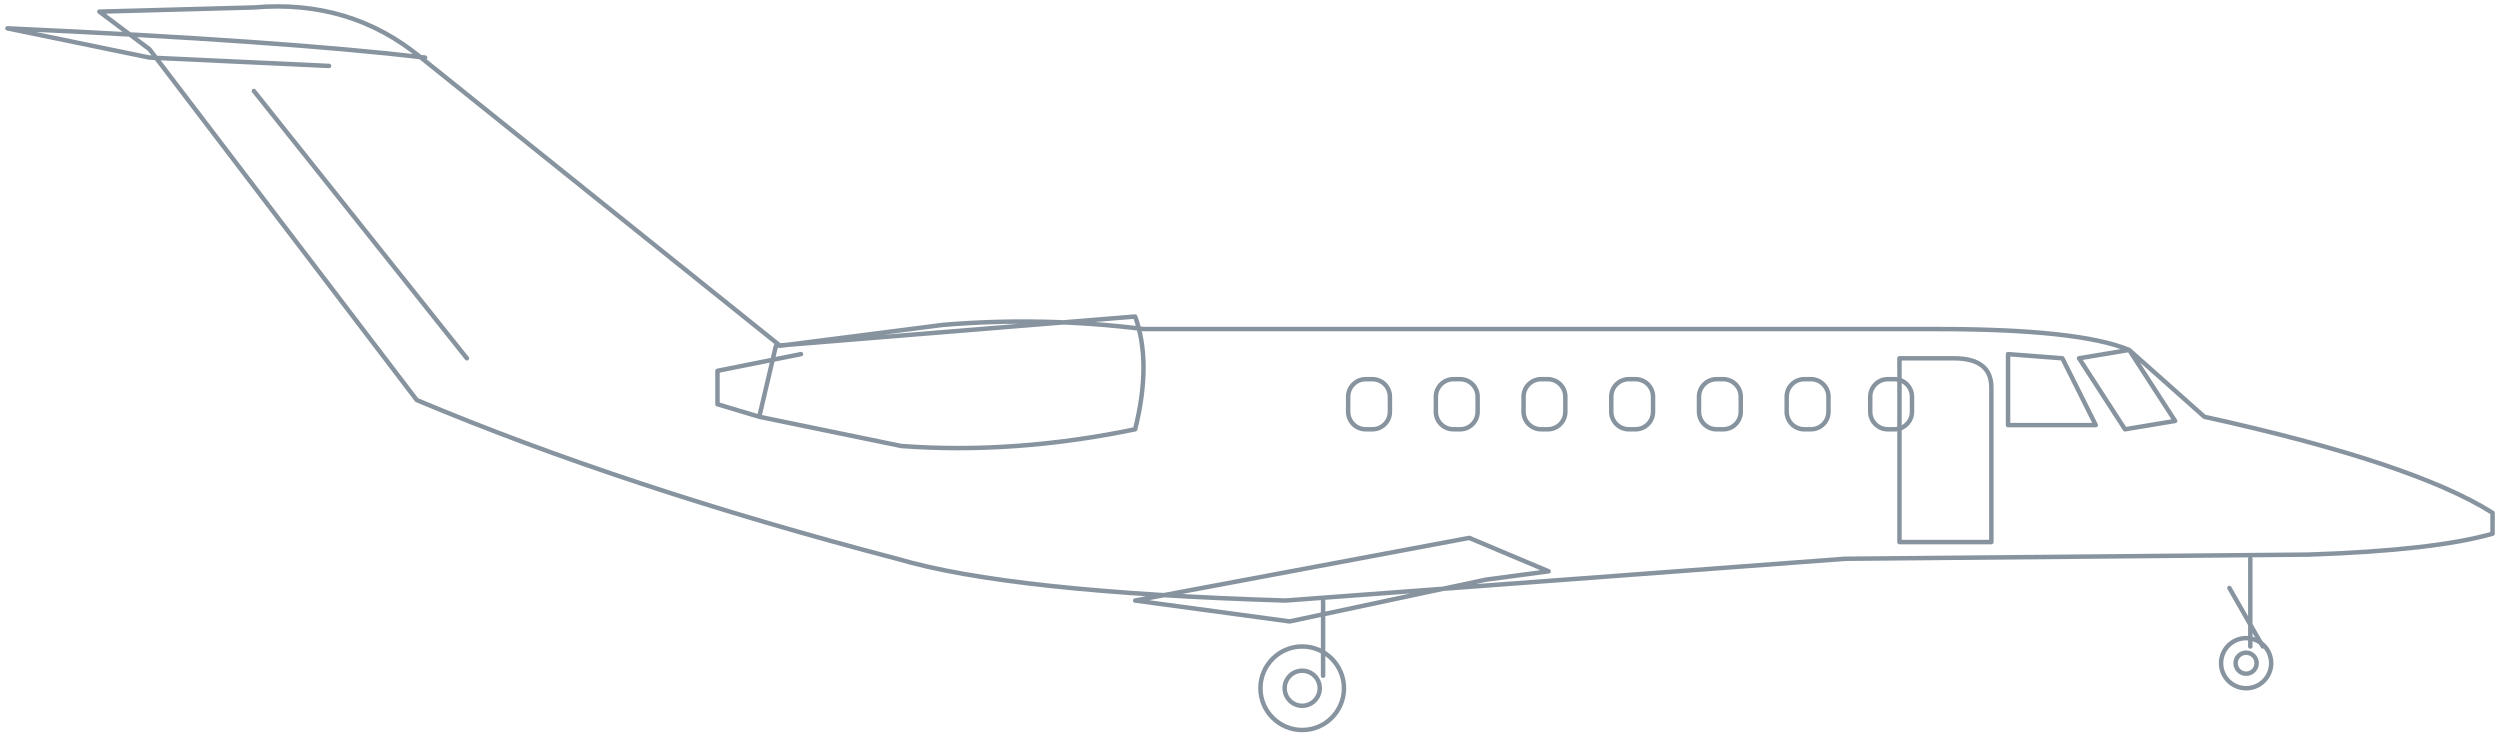
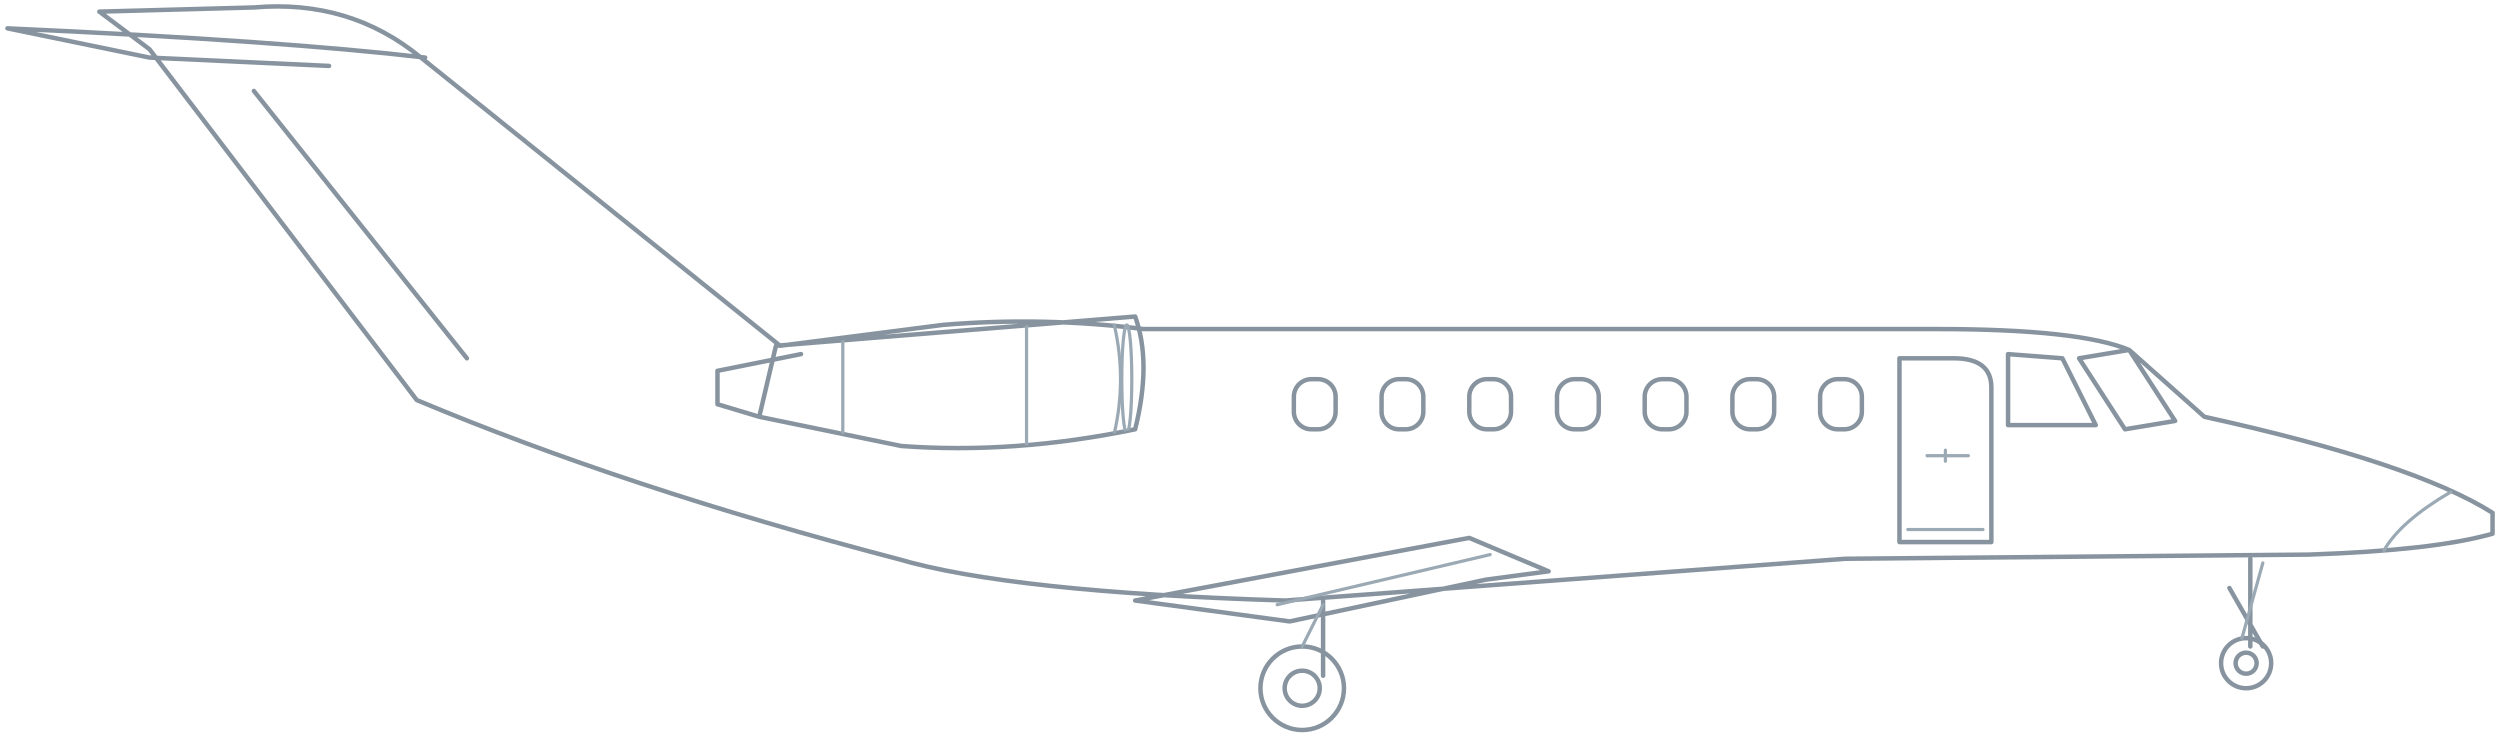
<svg xmlns="http://www.w3.org/2000/svg" viewBox="-3 -3 1006 296.756">
  <g transform="translate(1000 0) scale(-1.680672 1.680672) translate(-195 -885)" fill="none" stroke="#87949f" stroke-width="1.071" stroke-linecap="round" stroke-linejoin="round">
    <path d="M195 1006 Q214 994 264 983 L282 967 Q294 962 328 962 H518 Q542 959 566 961 L605 966 L691 897 Q708 883 731 885 L768 886 L756 895 L692 979 Q642 1000 577 1017 Q550 1025 484 1027 L350 1017 L239 1016 Q209 1015 195 1011 Z M690 897 Q724 893 790 890 L756 897 L713 899 M680 969 L731 905 M282 967 L271 984 L283 986 L294 969 Z M298 969 L290 985 H311 V968 Z M520 959 Q516 970 520 986 Q549 992 576 990 L610 983 L606 966 Z M600 968 L620 972 L620 980 L610 983 M440 1012 L520 1027 L483 1032 L436 1022 L421 1020 Z M253 1017 V1038 M250 1038 L258 1024 M475 1027 V1045" />
-     <rect x="334" y="974" width="10" height="12" rx="4.2" />
-     <rect x="354" y="974" width="10" height="12" rx="4.2" />
-     <rect x="375" y="974" width="10" height="12" rx="4.2" />
-     <rect x="396" y="974" width="10" height="12" rx="4.2" />
-     <rect x="417" y="974" width="10" height="12" rx="4.2" />
-     <rect x="438" y="974" width="10" height="12" rx="4.2" />
-     <rect x="459" y="974" width="10" height="12" rx="4.2" />
+     <rect x="346" y="974" width="10" height="12" rx="4.2" />
+     <rect x="367" y="974" width="10" height="12" rx="4.2" />
+     <rect x="388" y="974" width="10" height="12" rx="4.2" />
+     <rect x="409" y="974" width="10" height="12" rx="4.2" />
+     <rect x="430" y="974" width="10" height="12" rx="4.2" />
+     <rect x="451" y="974" width="10" height="12" rx="4.2" />
+     <rect x="472" y="974" width="10" height="12" rx="4.2" />
    <path d="M324 969H337V1013H315V976Q315 969 324 969Z" />
    <circle cx="254" cy="1042" r="6" />
    <circle cx="254" cy="1042" r="2.52" />
    <circle cx="480" cy="1048" r="10" />
    <circle cx="480" cy="1048" r="4.2" />
+     <g id="photo-details" fill="none" stroke="#9aa9b4" stroke-width="0.773" stroke-linecap="round" stroke-linejoin="round">
+       <defs>
+         <clipPath id="engine-detail-clip">
+           <path d="M520 959Q516 970 520 986Q549 992 576 990L610 983L606 966Z" />
+         </clipPath>
+       </defs>
+       <g id="engine-details" clip-path="url(#engine-detail-clip)">
+         <ellipse cx="522" cy="974" rx="1.2" ry="13" />
+         <path d="M525 961Q522 974 525 987" />
+         <path d="M546 958V993 M590 959V992" />
+       </g>
+       <g id="airframe-details">
+         <path d="M205 1001Q217 1008 221 1015 M435 1016L486 1028 M475 1028L480 1038 M250 1018L255 1036" />
+       </g>
+       <g id="door-details">
+         <path d="M320.5 992.32h9.9 M326 991v2.64 M317 1010h18" />
+       </g>
+     </g>
  </g>
</svg>
